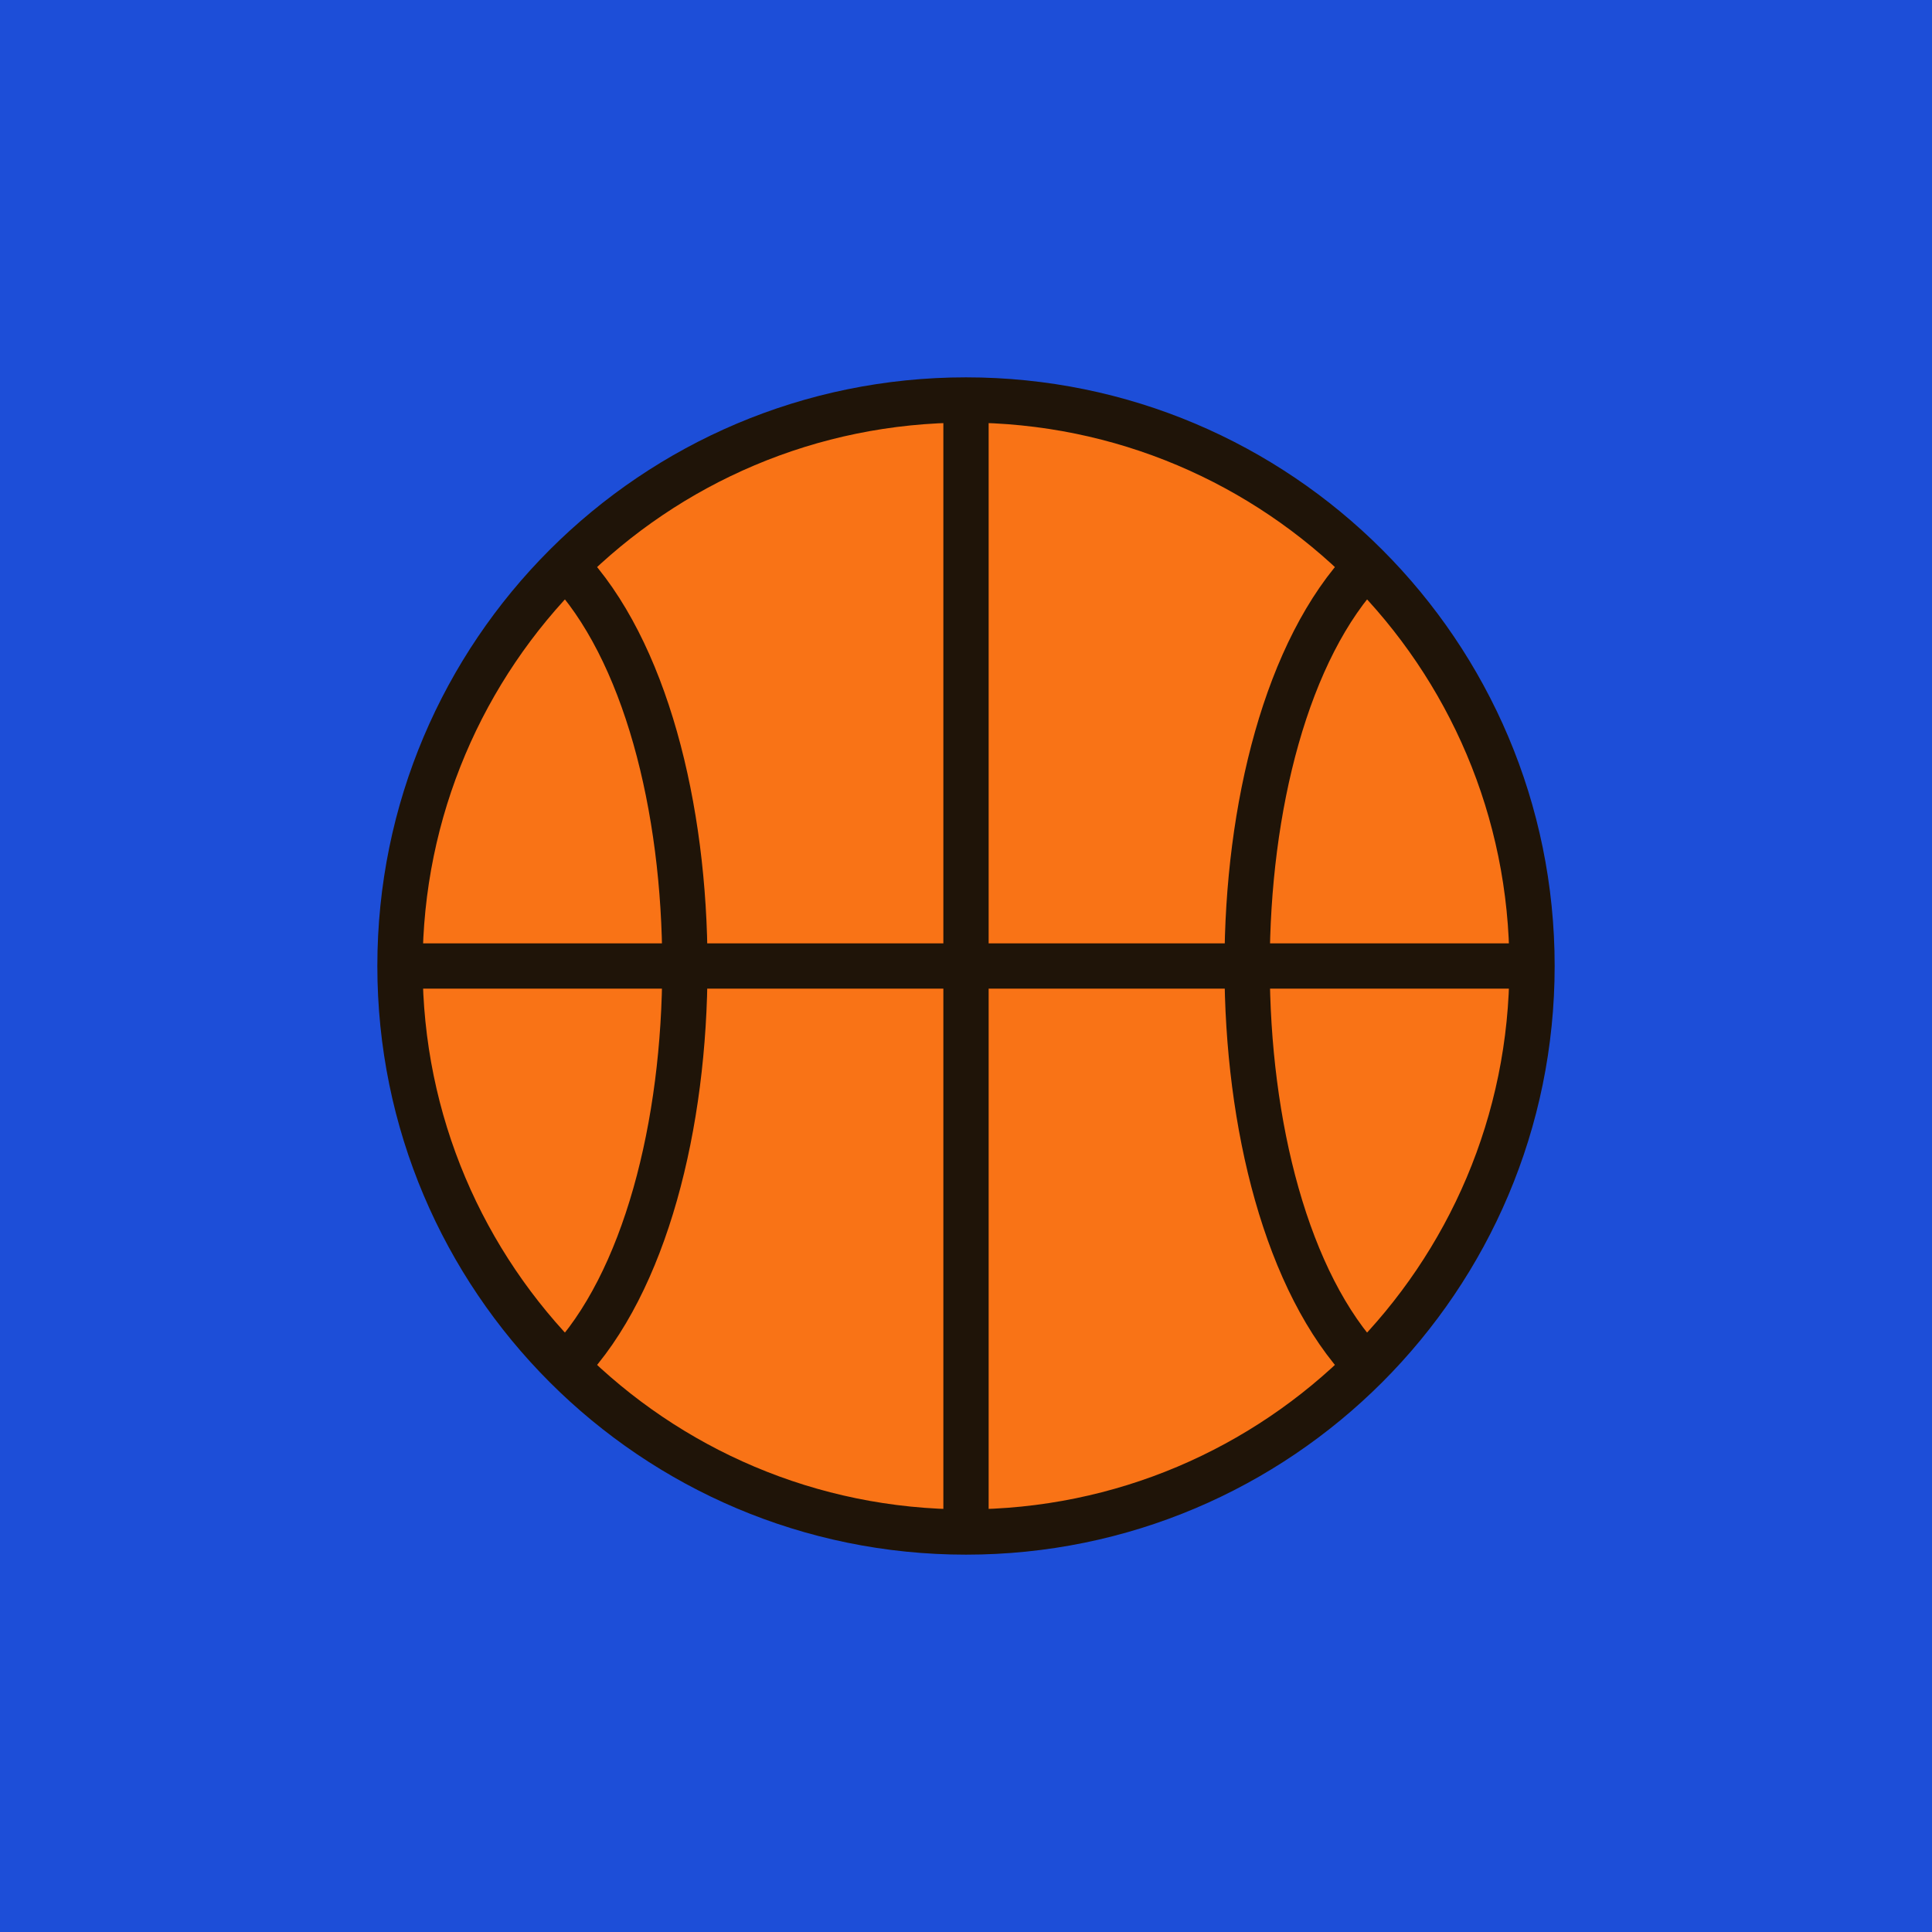
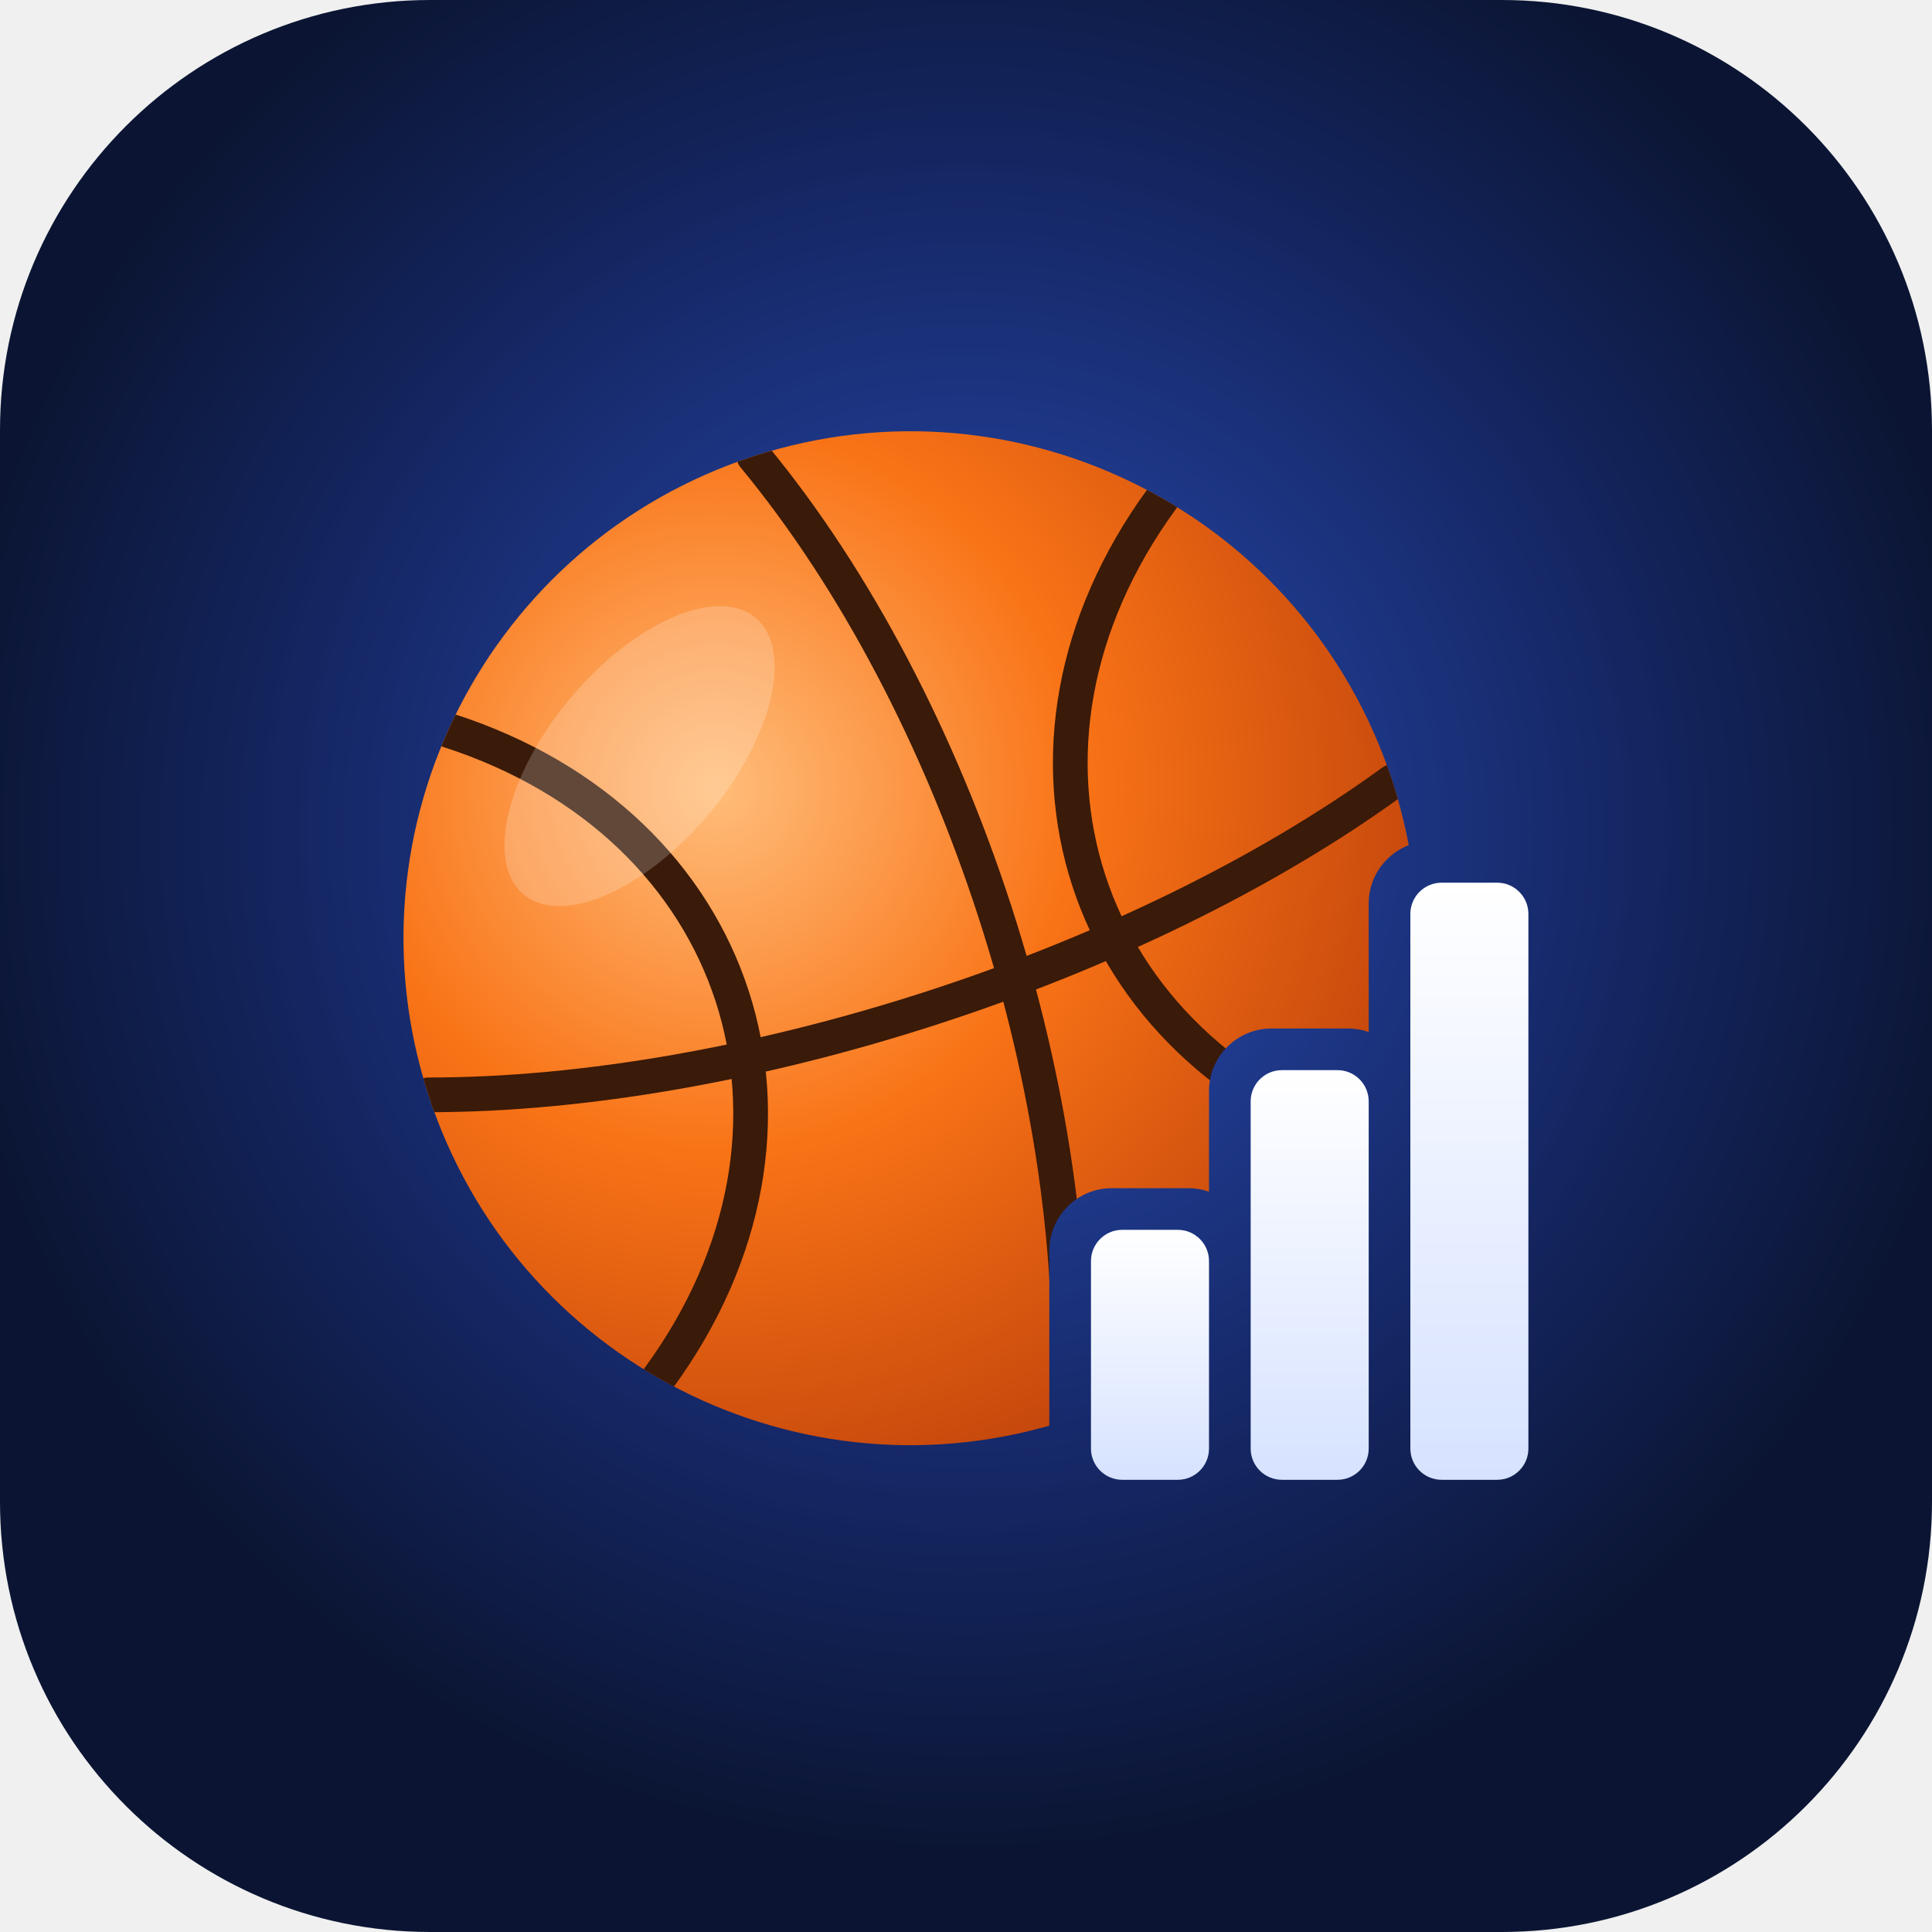
<svg xmlns="http://www.w3.org/2000/svg" viewBox="0 0 512 512">
-   <rect width="512" height="512" fill="#1d4ed8" />
-   <circle cx="256" cy="256" r="150" fill="#f97316" stroke="#1f1408" stroke-width="12" />
-   <path d="M106 256h300M256 106v300" stroke="#1f1408" stroke-width="12" fill="none" />
-   <path d="M150 150c42 44 42 168 0 212M362 150c-42 44-42 168 0 212" stroke="#1f1408" stroke-width="12" fill="none" />
+   <defs>
+     <radialGradient id="bg" cx="256" cy="220" r="270" gradientUnits="userSpaceOnUse">
+       <stop offset="0" stop-color="#2b4fb8" />
+       <stop offset="0.6" stop-color="#16296a" />
+       <stop offset="1" stop-color="#0b1533" />
+     </radialGradient>
+     <radialGradient id="ball" cx="0.36" cy="0.3" r="0.8">
+       <stop offset="0" stop-color="#ffbd7a" />
+       <stop offset="0.45" stop-color="#f97316" />
+       <stop offset="1" stop-color="#b93d0a" />
+     </radialGradient>
+     <linearGradient id="bar" x1="0" y1="0" x2="0" y2="1">
+       <stop offset="0" stop-color="#ffffff" />
+       <stop offset="1" stop-color="#d6e2ff" />
+     </linearGradient>
+     <clipPath id="ballClip">
+       <circle cx="0" cy="0" r="146" />
+     </clipPath>
+     <mask id="cut" maskUnits="userSpaceOnUse" x="0" y="0" width="512" height="512">
+       <rect width="512" height="512" fill="#fff" />
+       <rect x="272" y="300" width="58" height="96" rx="18" fill="#000" />
+       <rect x="318" y="254" width="58" height="142" rx="18" fill="#000" />
+       <rect x="364" y="200" width="58" height="196" rx="18" fill="#000" />
+     </mask>
+   </defs>
+   <rect width="512" height="512" rx="114" fill="url(#bg)" />
+   <g transform="translate(256 256) scale(0.92) translate(-248 -236)">
+     <g mask="url(#cut)">
+       <g transform="translate(232 228) rotate(-18)">
+         <circle r="146" fill="url(#ball)" />
+         <g clip-path="url(#ballClip)" fill="none" stroke="#3a1a08" stroke-width="10" stroke-linecap="round">
+           <path d="M0 -146 C 34 -60 34 60 0 146" />
+           <path d="M-146 0 C -60 28 60 28 146 0" />
+           <path d="M-108 -98 C -36 -46 -36 46 -108 98" />
+           <path d="M108 -98 C 36 -46 36 46 108 98" />
+         </g>
+         <ellipse cx="-58" cy="-74" rx="52" ry="26" transform="rotate(-32 -58 -74)" fill="#fff" opacity="0.2" />
+       </g>
+     </g>
+     <rect x="284" y="312" width="34" height="72" rx="9" fill="url(#bar)" />
+     <rect x="330" y="266" width="34" height="118" rx="9" fill="url(#bar)" />
+     <rect x="376" y="212" width="34" height="172" rx="9" fill="url(#bar)" />
+   </g>
</svg>
